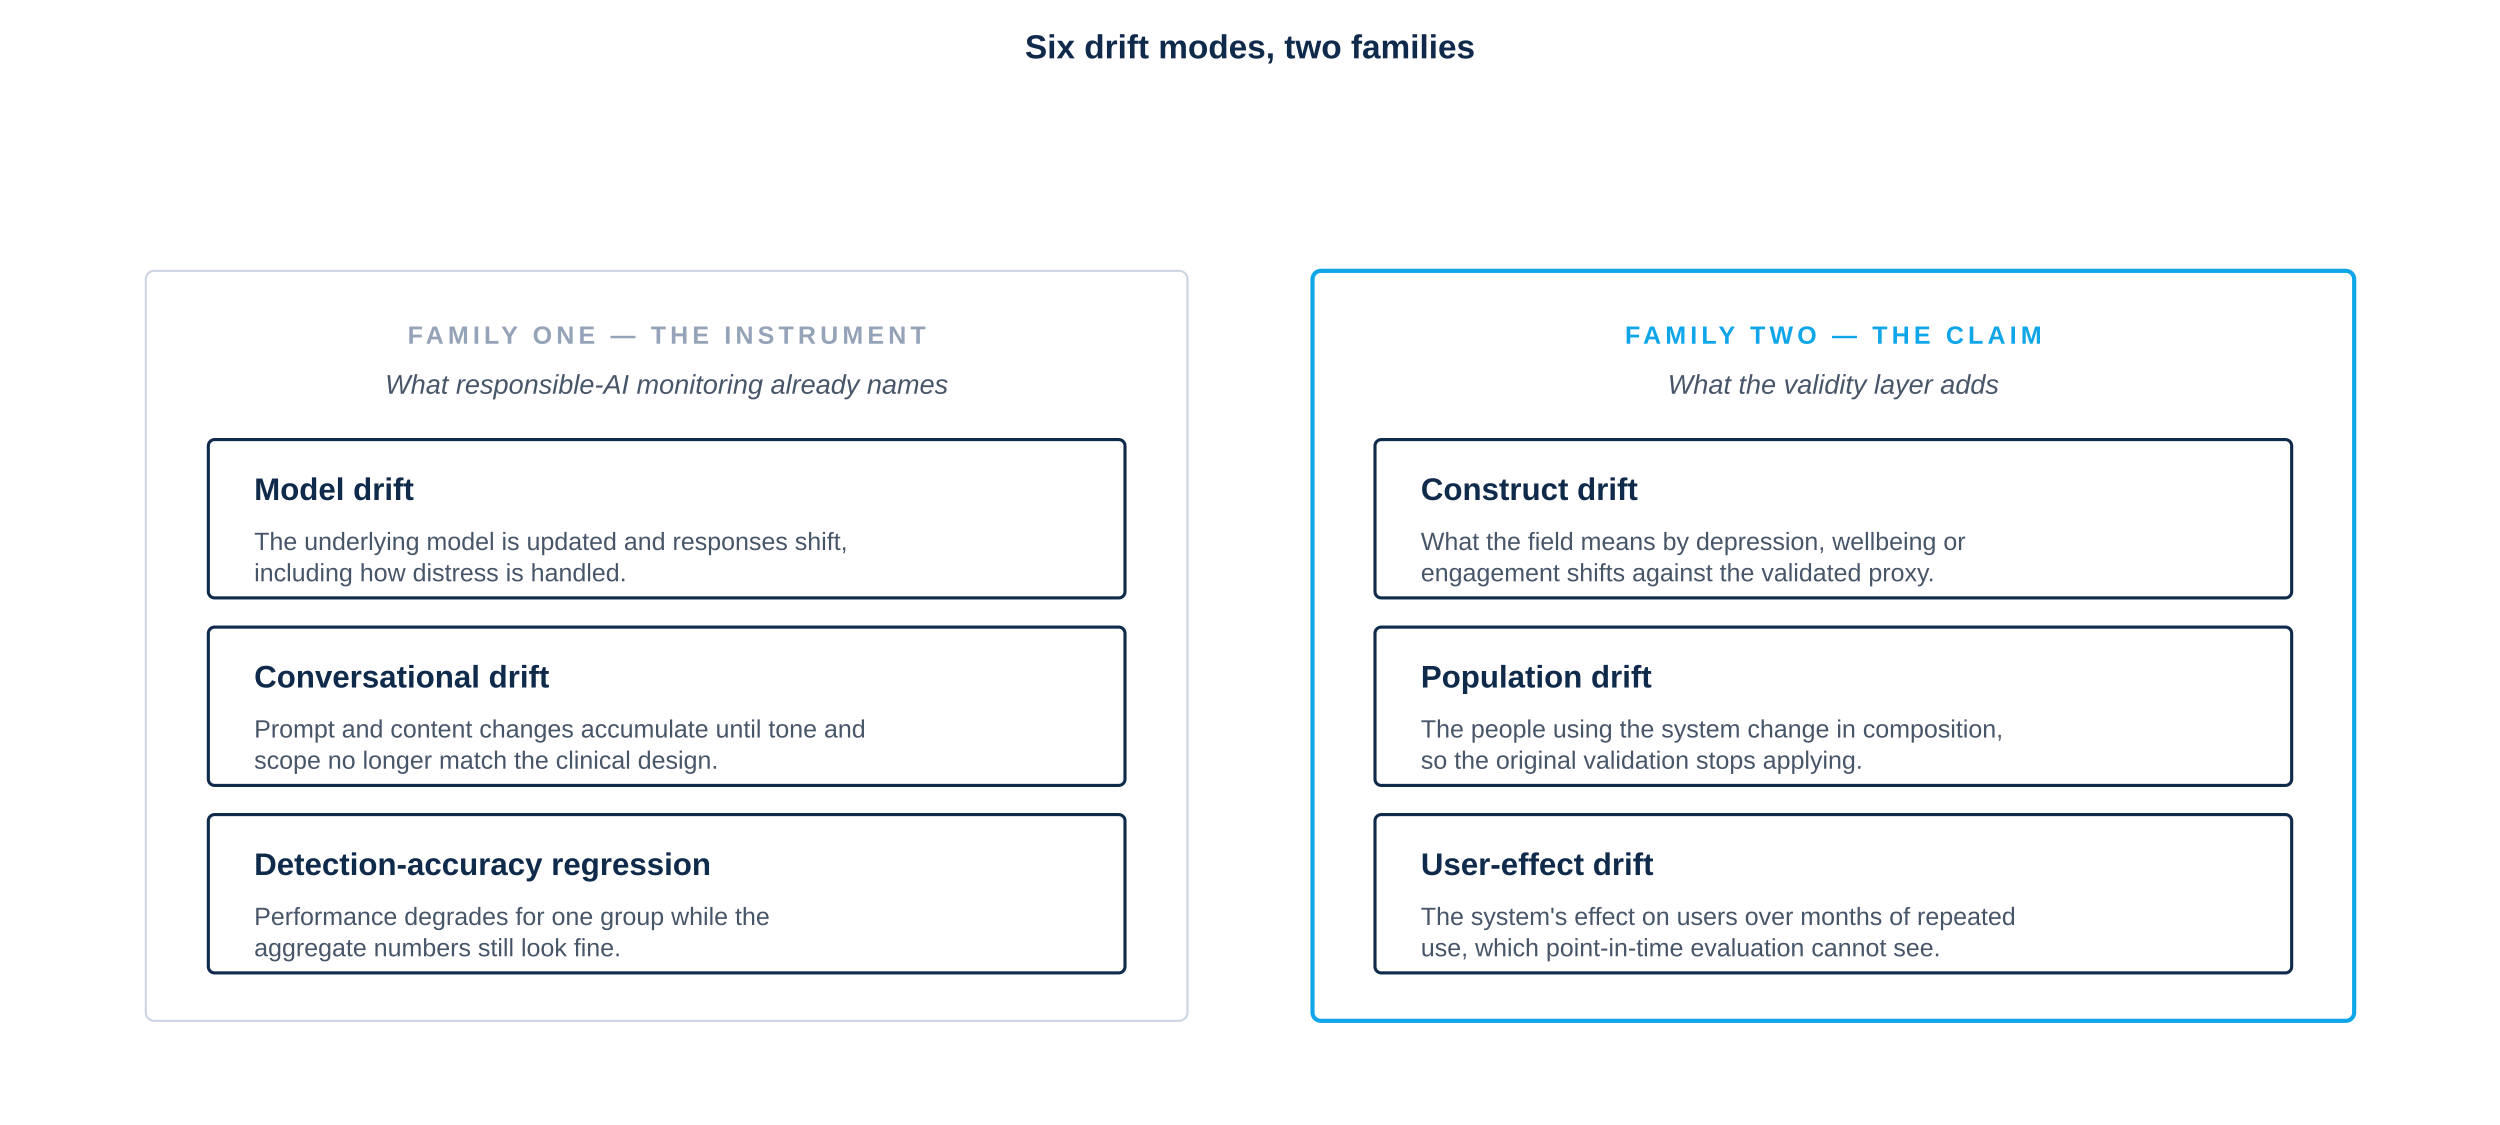
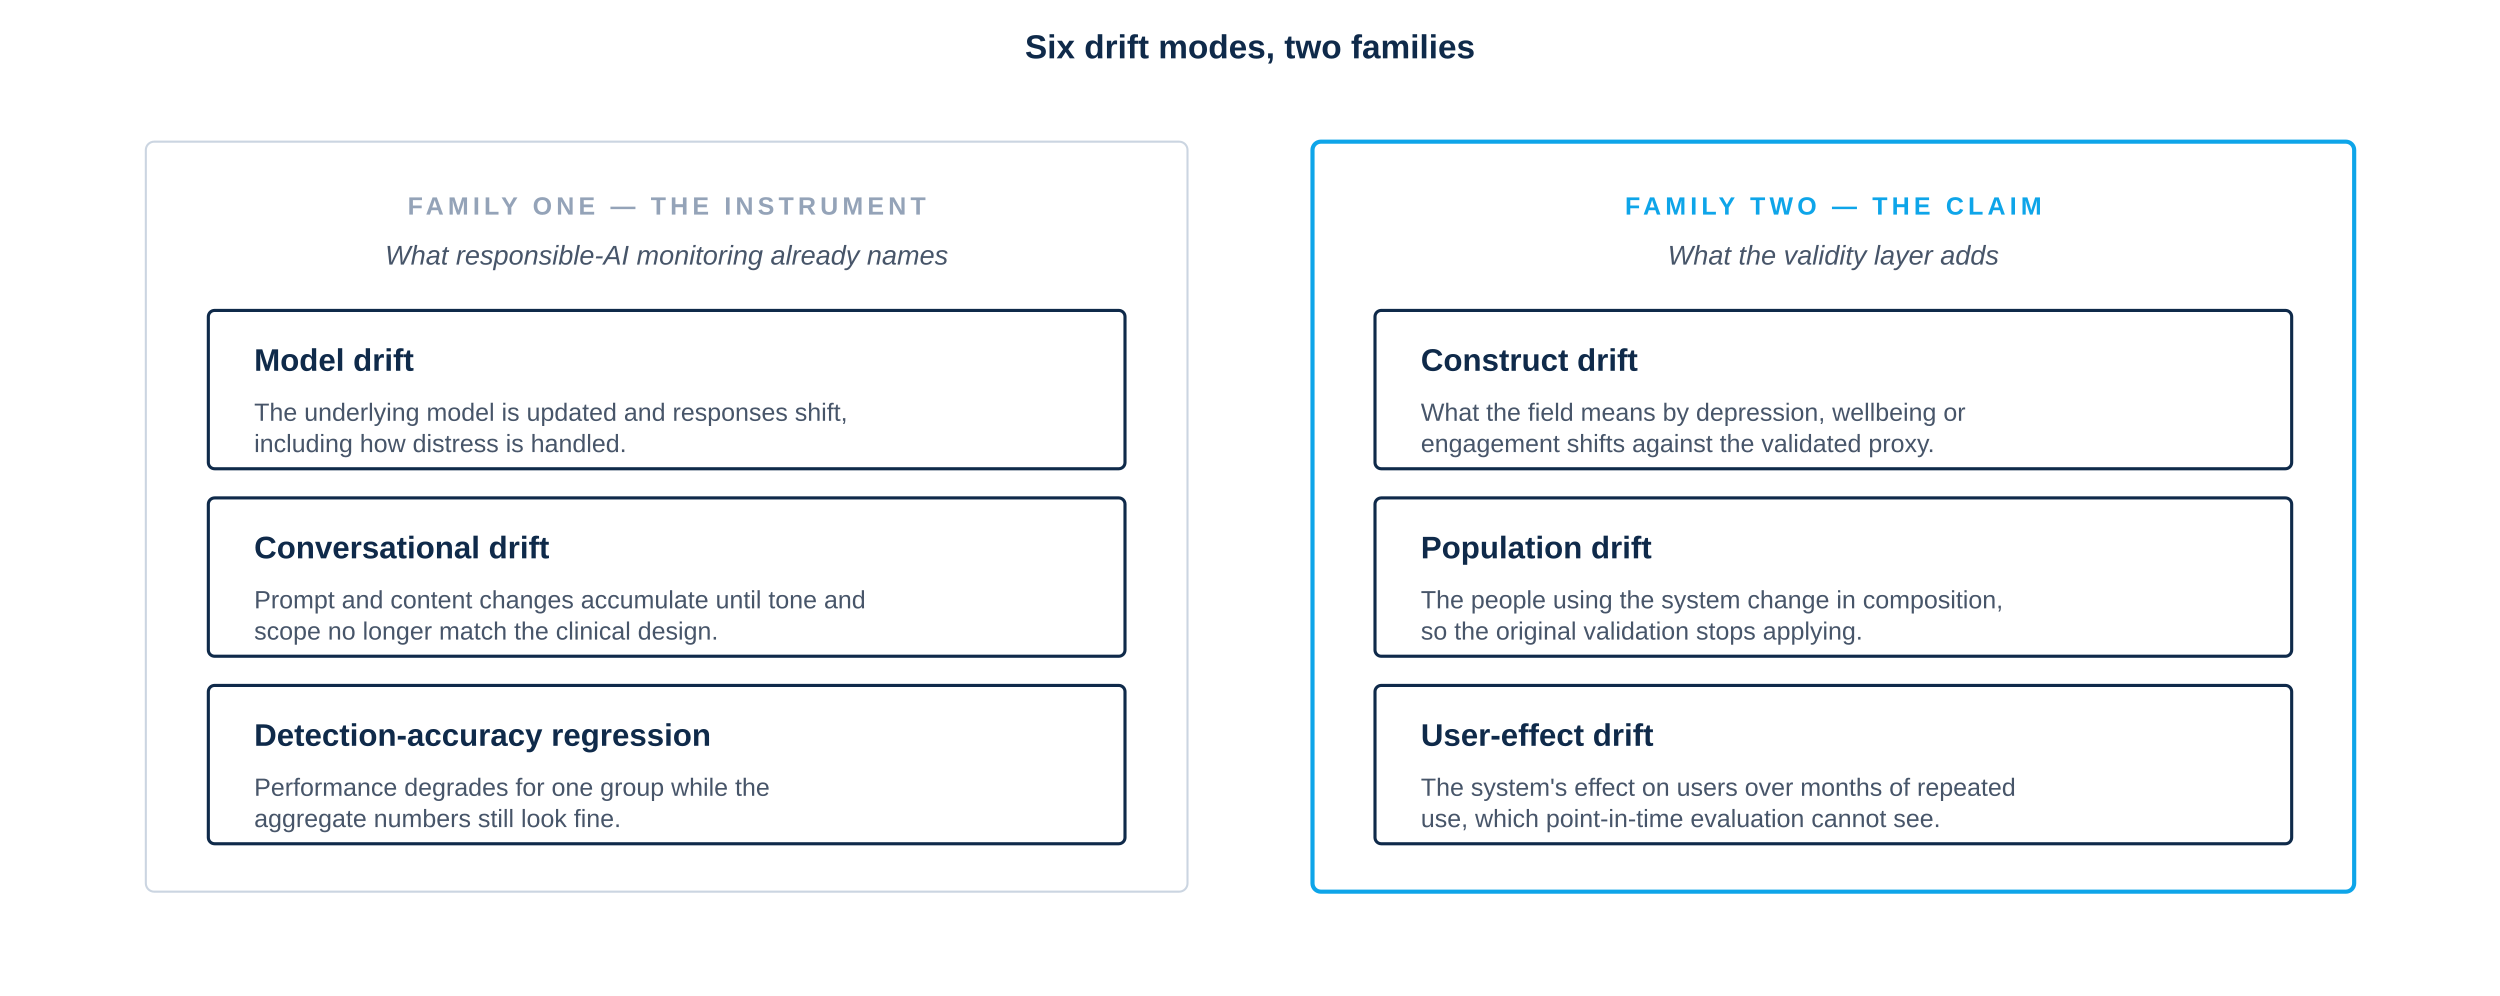
- <svg xmlns="http://www.w3.org/2000/svg" viewBox="0 0 1200 540" role="img">
+ <svg xmlns="http://www.w3.org/2000/svg" viewBox="0 0 1200 478" role="img">
  <rect width="1200" height="540" fill="#FFFFFF" />
  <text x="600" y="28" font-family="-apple-system, BlinkMacSystemFont, 'Helvetica Neue', Arial, sans-serif" font-size="16" font-weight="700" fill="#0F2A4A" text-anchor="middle">Six drift modes, two families</text>
-   <rect x="70" y="130" width="500" height="360" fill="none" stroke="#CBD5E1" stroke-width="1" rx="4" />
-   <text x="320" y="165" font-family="-apple-system, BlinkMacSystemFont, 'Helvetica Neue', Arial, sans-serif" font-size="12" font-weight="600" letter-spacing="2" fill="#94A3B8" text-anchor="middle">FAMILY ONE — THE INSTRUMENT</text>
-   <text x="320" y="189" font-family="-apple-system, BlinkMacSystemFont, 'Helvetica Neue', Arial, sans-serif" font-size="13" font-style="italic" fill="#475569" text-anchor="middle">What responsible-AI monitoring already names</text>
-   <rect x="100" y="211" width="440" height="76" fill="none" stroke="#0F2A4A" stroke-width="1.5" rx="3" />
-   <text x="122" y="240" font-family="-apple-system, BlinkMacSystemFont, 'Helvetica Neue', Arial, sans-serif" font-size="15" font-weight="600" fill="#0F2A4A">Model drift</text>
-   <text x="122" y="264" font-family="-apple-system, BlinkMacSystemFont, 'Helvetica Neue', Arial, sans-serif" font-size="12" fill="#475569">The underlying model is updated and responses shift,</text>
-   <text x="122" y="279" font-family="-apple-system, BlinkMacSystemFont, 'Helvetica Neue', Arial, sans-serif" font-size="12" fill="#475569">including how distress is handled.</text>
-   <rect x="100" y="301" width="440" height="76" fill="none" stroke="#0F2A4A" stroke-width="1.5" rx="3" />
-   <text x="122" y="330" font-family="-apple-system, BlinkMacSystemFont, 'Helvetica Neue', Arial, sans-serif" font-size="15" font-weight="600" fill="#0F2A4A">Conversational drift</text>
-   <text x="122" y="354" font-family="-apple-system, BlinkMacSystemFont, 'Helvetica Neue', Arial, sans-serif" font-size="12" fill="#475569">Prompt and content changes accumulate until tone and</text>
-   <text x="122" y="369" font-family="-apple-system, BlinkMacSystemFont, 'Helvetica Neue', Arial, sans-serif" font-size="12" fill="#475569">scope no longer match the clinical design.</text>
-   <rect x="100" y="391" width="440" height="76" fill="none" stroke="#0F2A4A" stroke-width="1.5" rx="3" />
-   <text x="122" y="420" font-family="-apple-system, BlinkMacSystemFont, 'Helvetica Neue', Arial, sans-serif" font-size="15" font-weight="600" fill="#0F2A4A">Detection-accuracy regression</text>
-   <text x="122" y="444" font-family="-apple-system, BlinkMacSystemFont, 'Helvetica Neue', Arial, sans-serif" font-size="12" fill="#475569">Performance degrades for one group while the</text>
-   <text x="122" y="459" font-family="-apple-system, BlinkMacSystemFont, 'Helvetica Neue', Arial, sans-serif" font-size="12" fill="#475569">aggregate numbers still look fine.</text>
-   <rect x="630" y="130" width="500" height="360" fill="none" stroke="#0EA5E9" stroke-width="2" rx="4" />
-   <text x="880" y="165" font-family="-apple-system, BlinkMacSystemFont, 'Helvetica Neue', Arial, sans-serif" font-size="12" font-weight="600" letter-spacing="2" fill="#0EA5E9" text-anchor="middle">FAMILY TWO — THE CLAIM</text>
-   <text x="880" y="189" font-family="-apple-system, BlinkMacSystemFont, 'Helvetica Neue', Arial, sans-serif" font-size="13" font-style="italic" fill="#475569" text-anchor="middle">What the validity layer adds</text>
-   <rect x="660" y="211" width="440" height="76" fill="none" stroke="#0F2A4A" stroke-width="1.5" rx="3" />
-   <text x="682" y="240" font-family="-apple-system, BlinkMacSystemFont, 'Helvetica Neue', Arial, sans-serif" font-size="15" font-weight="600" fill="#0F2A4A">Construct drift</text>
-   <text x="682" y="264" font-family="-apple-system, BlinkMacSystemFont, 'Helvetica Neue', Arial, sans-serif" font-size="12" fill="#475569">What the field means by depression, wellbeing or</text>
-   <text x="682" y="279" font-family="-apple-system, BlinkMacSystemFont, 'Helvetica Neue', Arial, sans-serif" font-size="12" fill="#475569">engagement shifts against the validated proxy.</text>
-   <rect x="660" y="301" width="440" height="76" fill="none" stroke="#0F2A4A" stroke-width="1.5" rx="3" />
-   <text x="682" y="330" font-family="-apple-system, BlinkMacSystemFont, 'Helvetica Neue', Arial, sans-serif" font-size="15" font-weight="600" fill="#0F2A4A">Population drift</text>
-   <text x="682" y="354" font-family="-apple-system, BlinkMacSystemFont, 'Helvetica Neue', Arial, sans-serif" font-size="12" fill="#475569">The people using the system change in composition,</text>
-   <text x="682" y="369" font-family="-apple-system, BlinkMacSystemFont, 'Helvetica Neue', Arial, sans-serif" font-size="12" fill="#475569">so the original validation stops applying.</text>
-   <rect x="660" y="391" width="440" height="76" fill="none" stroke="#0F2A4A" stroke-width="1.5" rx="3" />
-   <text x="682" y="420" font-family="-apple-system, BlinkMacSystemFont, 'Helvetica Neue', Arial, sans-serif" font-size="15" font-weight="600" fill="#0F2A4A">User-effect drift</text>
-   <text x="682" y="444" font-family="-apple-system, BlinkMacSystemFont, 'Helvetica Neue', Arial, sans-serif" font-size="12" fill="#475569">The system's effect on users over months of repeated</text>
-   <text x="682" y="459" font-family="-apple-system, BlinkMacSystemFont, 'Helvetica Neue', Arial, sans-serif" font-size="12" fill="#475569">use, which point-in-time evaluation cannot see.</text>
+   <g transform="translate(0, -62)">
+     <rect x="70" y="130" width="500" height="360" fill="none" stroke="#CBD5E1" stroke-width="1" rx="4" />
+     <text x="320" y="165" font-family="-apple-system, BlinkMacSystemFont, 'Helvetica Neue', Arial, sans-serif" font-size="12" font-weight="600" letter-spacing="2" fill="#94A3B8" text-anchor="middle">FAMILY ONE — THE INSTRUMENT</text>
+     <text x="320" y="189" font-family="-apple-system, BlinkMacSystemFont, 'Helvetica Neue', Arial, sans-serif" font-size="13" font-style="italic" fill="#475569" text-anchor="middle">What responsible-AI monitoring already names</text>
+     <rect x="100" y="211" width="440" height="76" fill="none" stroke="#0F2A4A" stroke-width="1.5" rx="3" />
+     <text x="122" y="240" font-family="-apple-system, BlinkMacSystemFont, 'Helvetica Neue', Arial, sans-serif" font-size="15" font-weight="600" fill="#0F2A4A">Model drift</text>
+     <text x="122" y="264" font-family="-apple-system, BlinkMacSystemFont, 'Helvetica Neue', Arial, sans-serif" font-size="12" fill="#475569">The underlying model is updated and responses shift,</text>
+     <text x="122" y="279" font-family="-apple-system, BlinkMacSystemFont, 'Helvetica Neue', Arial, sans-serif" font-size="12" fill="#475569">including how distress is handled.</text>
+     <rect x="100" y="301" width="440" height="76" fill="none" stroke="#0F2A4A" stroke-width="1.5" rx="3" />
+     <text x="122" y="330" font-family="-apple-system, BlinkMacSystemFont, 'Helvetica Neue', Arial, sans-serif" font-size="15" font-weight="600" fill="#0F2A4A">Conversational drift</text>
+     <text x="122" y="354" font-family="-apple-system, BlinkMacSystemFont, 'Helvetica Neue', Arial, sans-serif" font-size="12" fill="#475569">Prompt and content changes accumulate until tone and</text>
+     <text x="122" y="369" font-family="-apple-system, BlinkMacSystemFont, 'Helvetica Neue', Arial, sans-serif" font-size="12" fill="#475569">scope no longer match the clinical design.</text>
+     <rect x="100" y="391" width="440" height="76" fill="none" stroke="#0F2A4A" stroke-width="1.5" rx="3" />
+     <text x="122" y="420" font-family="-apple-system, BlinkMacSystemFont, 'Helvetica Neue', Arial, sans-serif" font-size="15" font-weight="600" fill="#0F2A4A">Detection-accuracy regression</text>
+     <text x="122" y="444" font-family="-apple-system, BlinkMacSystemFont, 'Helvetica Neue', Arial, sans-serif" font-size="12" fill="#475569">Performance degrades for one group while the</text>
+     <text x="122" y="459" font-family="-apple-system, BlinkMacSystemFont, 'Helvetica Neue', Arial, sans-serif" font-size="12" fill="#475569">aggregate numbers still look fine.</text>
+     <rect x="630" y="130" width="500" height="360" fill="none" stroke="#0EA5E9" stroke-width="2" rx="4" />
+     <text x="880" y="165" font-family="-apple-system, BlinkMacSystemFont, 'Helvetica Neue', Arial, sans-serif" font-size="12" font-weight="600" letter-spacing="2" fill="#0EA5E9" text-anchor="middle">FAMILY TWO — THE CLAIM</text>
+     <text x="880" y="189" font-family="-apple-system, BlinkMacSystemFont, 'Helvetica Neue', Arial, sans-serif" font-size="13" font-style="italic" fill="#475569" text-anchor="middle">What the validity layer adds</text>
+     <rect x="660" y="211" width="440" height="76" fill="none" stroke="#0F2A4A" stroke-width="1.5" rx="3" />
+     <text x="682" y="240" font-family="-apple-system, BlinkMacSystemFont, 'Helvetica Neue', Arial, sans-serif" font-size="15" font-weight="600" fill="#0F2A4A">Construct drift</text>
+     <text x="682" y="264" font-family="-apple-system, BlinkMacSystemFont, 'Helvetica Neue', Arial, sans-serif" font-size="12" fill="#475569">What the field means by depression, wellbeing or</text>
+     <text x="682" y="279" font-family="-apple-system, BlinkMacSystemFont, 'Helvetica Neue', Arial, sans-serif" font-size="12" fill="#475569">engagement shifts against the validated proxy.</text>
+     <rect x="660" y="301" width="440" height="76" fill="none" stroke="#0F2A4A" stroke-width="1.5" rx="3" />
+     <text x="682" y="330" font-family="-apple-system, BlinkMacSystemFont, 'Helvetica Neue', Arial, sans-serif" font-size="15" font-weight="600" fill="#0F2A4A">Population drift</text>
+     <text x="682" y="354" font-family="-apple-system, BlinkMacSystemFont, 'Helvetica Neue', Arial, sans-serif" font-size="12" fill="#475569">The people using the system change in composition,</text>
+     <text x="682" y="369" font-family="-apple-system, BlinkMacSystemFont, 'Helvetica Neue', Arial, sans-serif" font-size="12" fill="#475569">so the original validation stops applying.</text>
+     <rect x="660" y="391" width="440" height="76" fill="none" stroke="#0F2A4A" stroke-width="1.5" rx="3" />
+     <text x="682" y="420" font-family="-apple-system, BlinkMacSystemFont, 'Helvetica Neue', Arial, sans-serif" font-size="15" font-weight="600" fill="#0F2A4A">User-effect drift</text>
+     <text x="682" y="444" font-family="-apple-system, BlinkMacSystemFont, 'Helvetica Neue', Arial, sans-serif" font-size="12" fill="#475569">The system's effect on users over months of repeated</text>
+     <text x="682" y="459" font-family="-apple-system, BlinkMacSystemFont, 'Helvetica Neue', Arial, sans-serif" font-size="12" fill="#475569">use, which point-in-time evaluation cannot see.</text>
+   </g>
</svg>
